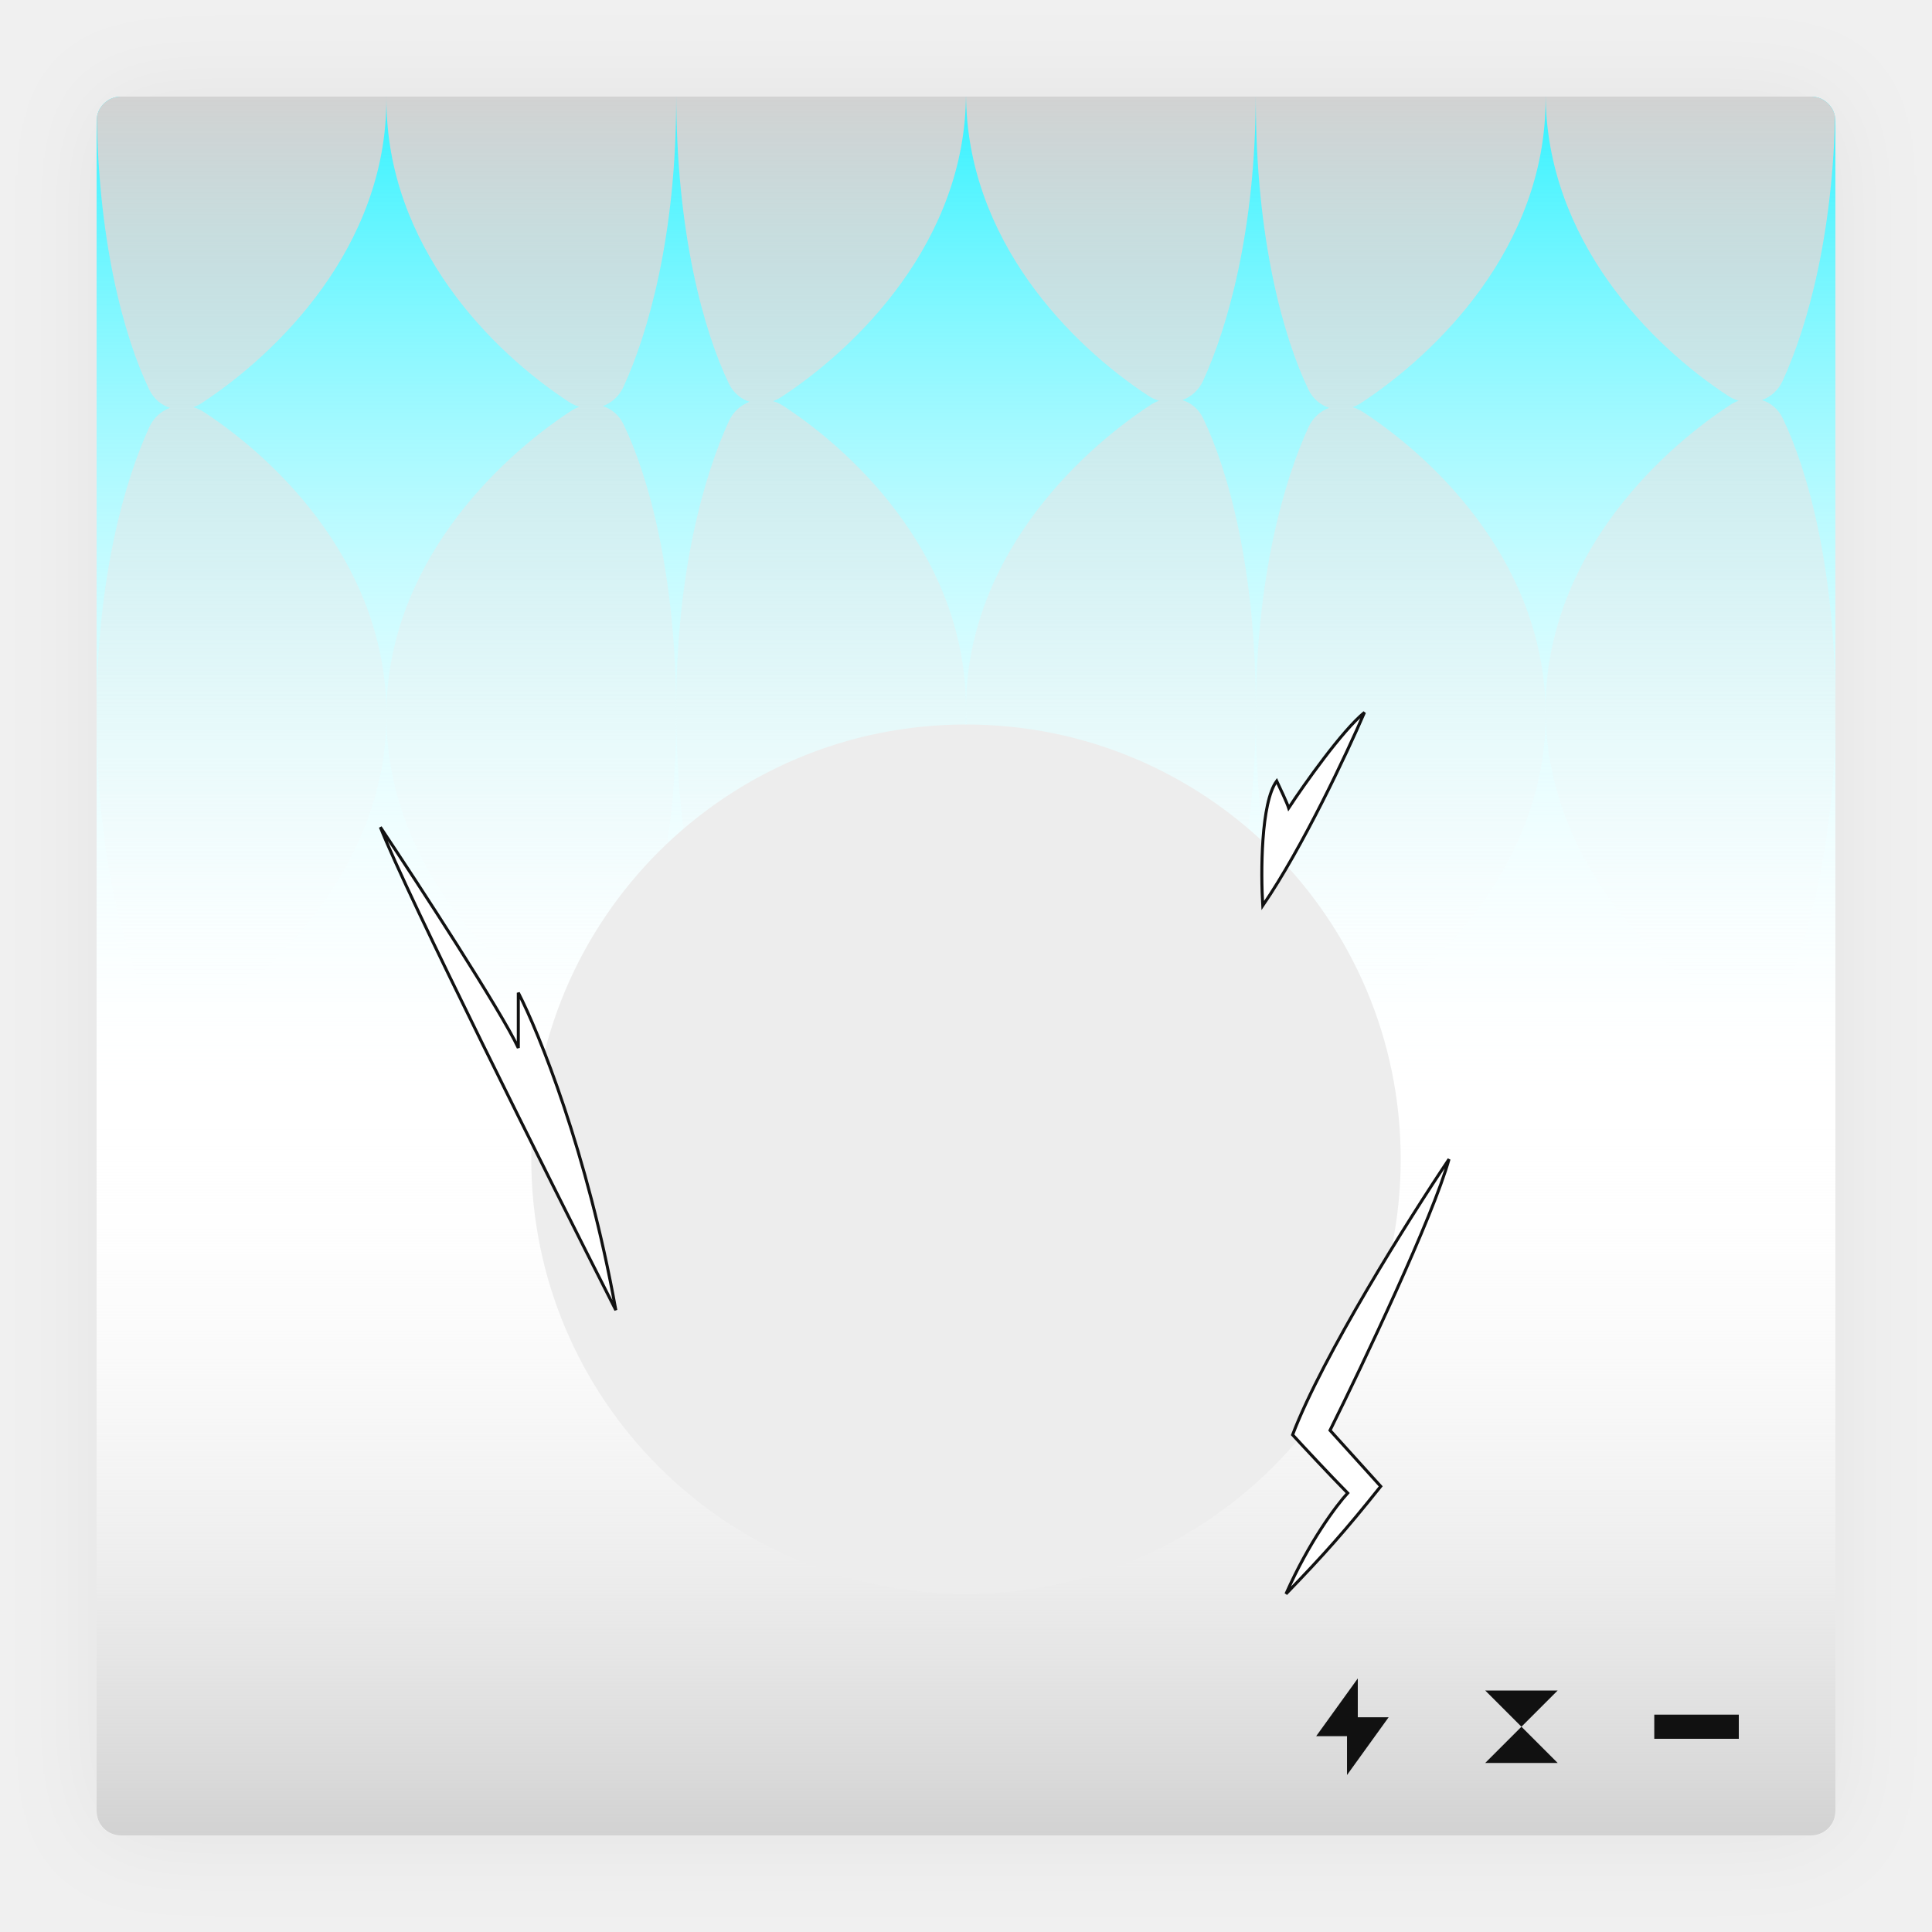
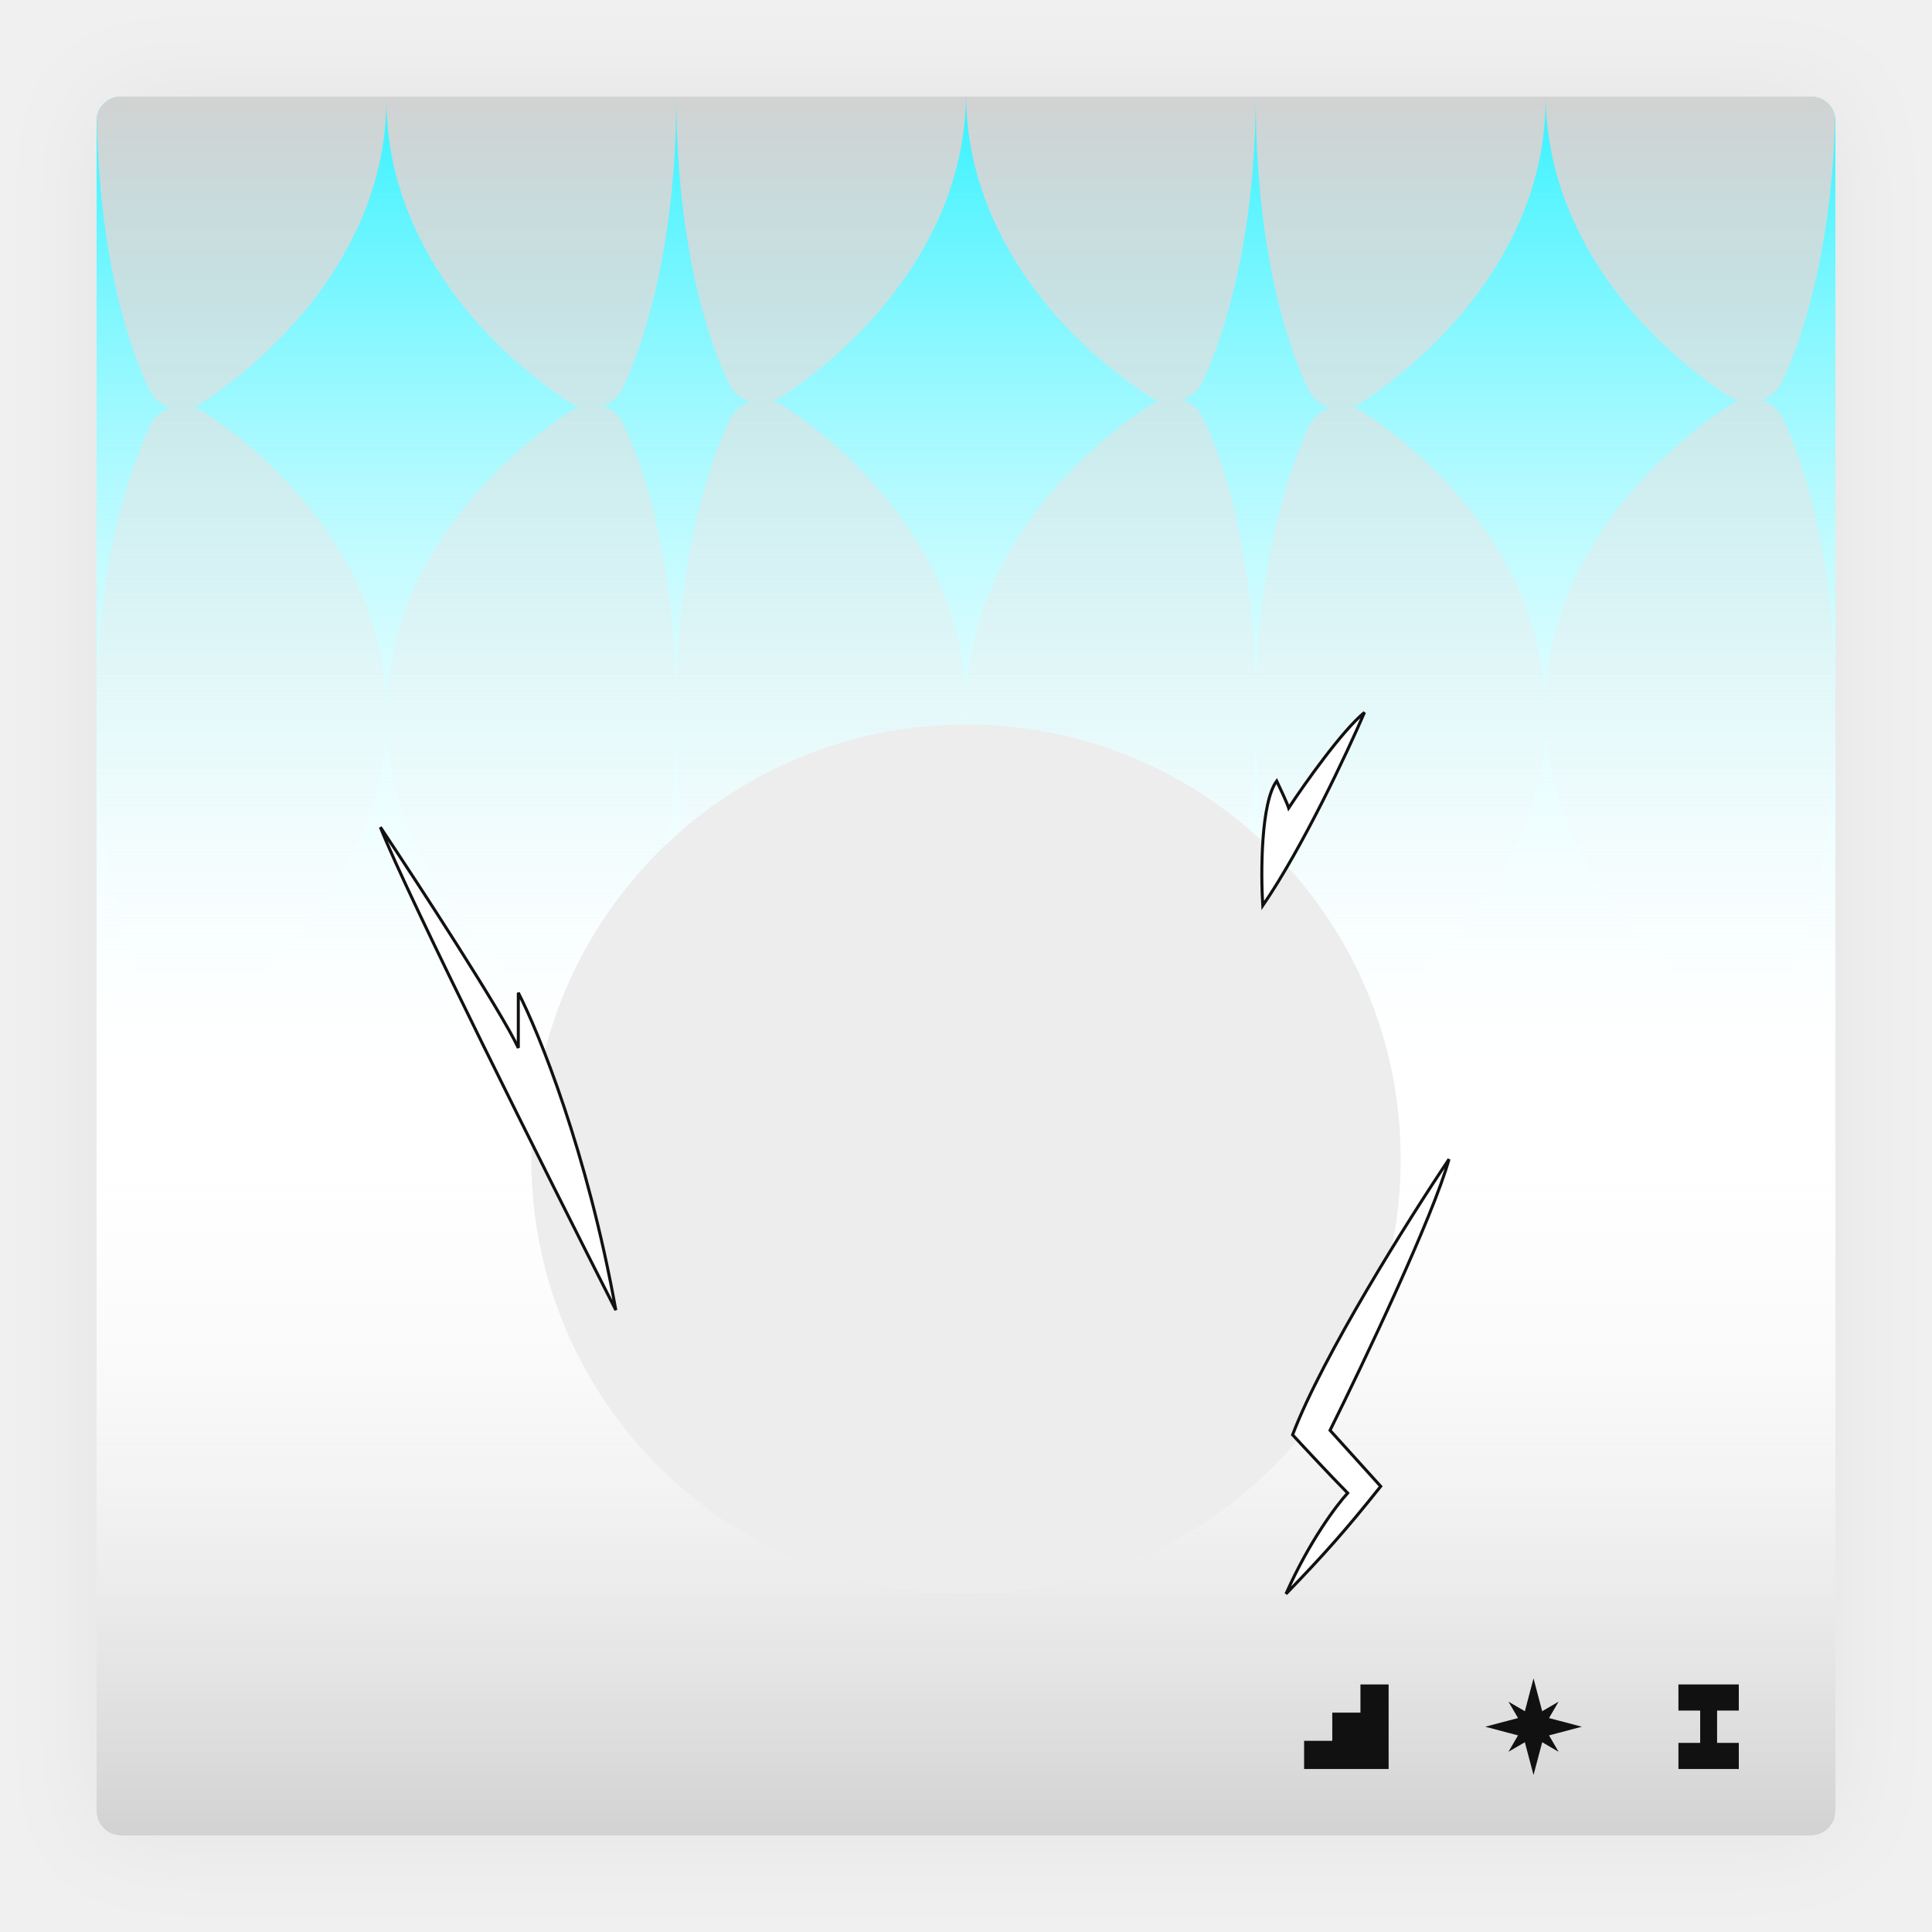
<svg xmlns="http://www.w3.org/2000/svg" width="320" height="320" viewBox="0 0 320 320" fill="none">
-   <g filter="url(#filter0_d_336_1109)">
-     <g clip-path="url(#clip0_336_1109)">
+   <g filter="url(#filter0_d_382_515)">
+     <g clip-path="url(#clip0_382_515)">
      <rect x="16" y="16" width="288" height="288" rx="4" fill="white" />
-       <rect x="16" y="184" width="288" height="120" fill="url(#paint0_linear_336_1109)" />
-       <rect x="304" y="184" width="288" height="168" transform="rotate(-180 304 184)" fill="url(#paint1_linear_336_1109)" />
-       <path fill-rule="evenodd" clip-rule="evenodd" d="M286.565 -34.927C274.166 -26.813 256 -9.172 256 15.408C256 39.839 273.595 57.297 286.187 65.544C286.757 65.917 287.357 66.192 287.968 66.372C287.487 66.544 287.016 66.778 286.565 67.073C274.166 75.187 256 92.828 256 117.408C256 141.839 273.595 159.297 286.187 167.544C289.441 169.675 293.655 168.587 295.277 165.052C299.279 156.331 304 140.216 304 117.408C304 94.225 299.415 77.86 295.273 69.276C294.531 67.738 293.276 66.719 291.836 66.267C293.292 65.738 294.547 64.643 295.277 63.052C299.279 54.331 304 38.216 304 15.408C304 -7.774 299.415 -24.14 295.273 -32.724C293.666 -36.053 289.658 -36.951 286.565 -34.927ZM225.435 66.743C237.834 58.629 256 40.988 256 16.408C256 -8.023 238.405 -25.481 225.813 -33.727C222.559 -35.858 218.345 -34.771 216.723 -31.236C212.721 -22.514 208 -6.4 208 16.408C208 39.591 212.585 55.956 216.727 64.54C217.469 66.078 218.724 67.097 220.164 67.549C218.708 68.078 217.453 69.174 216.723 70.764C212.721 79.486 208 95.6 208 118.408C208 141.591 212.585 157.956 216.727 166.54C218.334 169.869 222.342 170.768 225.435 168.743C237.834 160.629 256 142.988 256 118.408C256 93.977 238.405 76.519 225.813 68.273C225.243 67.899 224.643 67.624 224.032 67.444C224.513 67.272 224.984 67.039 225.435 66.743ZM64 16.408C64 -8.172 82.166 -25.813 94.565 -33.927C97.658 -35.951 101.666 -35.053 103.273 -31.724C107.415 -23.14 112 -6.774 112 16.408C112 39.216 107.279 55.331 103.277 64.052C102.547 65.643 101.292 66.738 99.836 67.267C101.276 67.719 102.531 68.738 103.273 70.276C107.415 78.86 112 95.225 112 118.408C112 141.216 107.279 157.331 103.277 166.052C101.655 169.587 97.441 170.675 94.187 168.544C81.595 160.297 64 142.839 64 118.408C64 93.828 82.166 76.187 94.565 68.073C95.016 67.778 95.487 67.544 95.968 67.372C95.357 67.192 94.757 66.917 94.187 66.544C81.595 58.297 64 40.839 64 16.408ZM33.813 68.273C46.405 76.519 64 93.977 64 118.408C64 142.988 45.834 160.629 33.435 168.743C30.342 170.768 26.334 169.869 24.727 166.54C20.585 157.956 16 141.591 16 118.408C16 95.6 20.721 79.486 24.723 70.764C25.453 69.174 26.708 68.078 28.164 67.549C26.724 67.097 25.469 66.078 24.727 64.54C20.585 55.956 16 39.591 16 16.408C16 -6.4 20.721 -22.514 24.723 -31.236C26.345 -34.771 30.559 -35.858 33.813 -33.727C46.405 -25.481 64 -8.023 64 16.408C64 40.988 45.834 58.629 33.435 66.743C32.984 67.039 32.513 67.272 32.032 67.444C32.643 67.624 33.243 67.899 33.813 68.273ZM160 15.408C160 -9.172 178.166 -26.813 190.565 -34.927C193.658 -36.951 197.666 -36.053 199.273 -32.724C203.415 -24.14 208 -7.774 208 15.408C208 38.216 203.279 54.331 199.277 63.052C198.547 64.643 197.292 65.738 195.836 66.267C197.276 66.719 198.531 67.738 199.273 69.276C203.415 77.86 208 94.225 208 117.408C208 140.216 203.279 156.331 199.277 165.052C197.655 168.587 193.441 169.675 190.187 167.544C177.595 159.297 160 141.839 160 117.408C160 92.828 178.166 75.187 190.565 67.073C191.016 66.778 191.487 66.544 191.968 66.372C191.357 66.192 190.757 65.917 190.187 65.544C177.595 57.297 160 39.839 160 15.408ZM124.164 66.549C122.724 66.097 121.469 65.078 120.727 63.54C116.585 54.956 112 38.591 112 15.408C112 -7.4 116.721 -23.514 120.723 -32.236C122.345 -35.771 126.559 -36.858 129.813 -34.727C142.405 -26.481 160 -9.023 160 15.408C160 39.988 141.834 57.629 129.435 65.743C128.984 66.039 128.513 66.272 128.032 66.444C128.643 66.624 129.243 66.899 129.813 67.273C142.405 75.519 160 92.977 160 117.408C160 141.988 141.834 159.629 129.435 167.743C126.342 169.768 122.334 168.869 120.727 165.54C116.585 156.956 112 140.591 112 117.408C112 94.6 116.721 78.486 120.723 69.764C121.453 68.174 122.708 67.078 124.164 66.549Z" fill="url(#paint2_linear_336_1109)" />
+       <rect x="16" y="184" width="288" height="120" fill="url(#paint0_linear_382_515)" />
+       <rect x="304" y="184" width="288" height="168" transform="rotate(-180 304 184)" fill="url(#paint1_linear_382_515)" />
+       <path fill-rule="evenodd" clip-rule="evenodd" d="M286.565 -34.927C274.166 -26.813 256 -9.172 256 15.408C256 39.839 273.595 57.297 286.187 65.544C286.757 65.917 287.357 66.192 287.968 66.372C287.487 66.544 287.016 66.778 286.565 67.073C274.166 75.187 256 92.828 256 117.408C256 141.839 273.595 159.297 286.187 167.544C289.441 169.675 293.655 168.587 295.277 165.052C299.279 156.331 304 140.216 304 117.408C304 94.225 299.415 77.86 295.273 69.276C294.531 67.738 293.276 66.719 291.836 66.267C293.292 65.738 294.547 64.643 295.277 63.052C299.279 54.331 304 38.216 304 15.408C304 -7.774 299.415 -24.14 295.273 -32.724C293.666 -36.053 289.658 -36.951 286.565 -34.927ZM225.435 66.743C237.834 58.629 256 40.988 256 16.408C256 -8.023 238.405 -25.481 225.813 -33.727C222.559 -35.858 218.345 -34.771 216.723 -31.236C212.721 -22.514 208 -6.4 208 16.408C208 39.591 212.585 55.956 216.727 64.54C217.469 66.078 218.724 67.097 220.164 67.549C218.708 68.078 217.453 69.174 216.723 70.764C212.721 79.486 208 95.6 208 118.408C208 141.591 212.585 157.956 216.727 166.54C218.334 169.869 222.342 170.768 225.435 168.743C237.834 160.629 256 142.988 256 118.408C256 93.977 238.405 76.519 225.813 68.273C225.243 67.899 224.643 67.624 224.032 67.444C224.513 67.272 224.984 67.039 225.435 66.743ZM64 16.408C64 -8.172 82.166 -25.813 94.565 -33.927C97.658 -35.951 101.666 -35.053 103.273 -31.724C107.415 -23.14 112 -6.774 112 16.408C112 39.216 107.279 55.331 103.277 64.052C102.547 65.643 101.292 66.738 99.836 67.267C101.276 67.719 102.531 68.738 103.273 70.276C107.415 78.86 112 95.225 112 118.408C112 141.216 107.279 157.331 103.277 166.052C101.655 169.587 97.441 170.675 94.187 168.544C81.595 160.297 64 142.839 64 118.408C64 93.828 82.166 76.187 94.565 68.073C95.016 67.778 95.487 67.544 95.968 67.372C95.357 67.192 94.757 66.917 94.187 66.544C81.595 58.297 64 40.839 64 16.408ZM33.813 68.273C46.405 76.519 64 93.977 64 118.408C64 142.988 45.834 160.629 33.435 168.743C30.342 170.768 26.334 169.869 24.727 166.54C20.585 157.956 16 141.591 16 118.408C16 95.6 20.721 79.486 24.723 70.764C25.453 69.174 26.708 68.078 28.164 67.549C26.724 67.097 25.469 66.078 24.727 64.54C20.585 55.956 16 39.591 16 16.408C16 -6.4 20.721 -22.514 24.723 -31.236C26.345 -34.771 30.559 -35.858 33.813 -33.727C46.405 -25.481 64 -8.023 64 16.408C64 40.988 45.834 58.629 33.435 66.743C32.984 67.039 32.513 67.272 32.032 67.444C32.643 67.624 33.243 67.899 33.813 68.273ZM160 15.408C160 -9.172 178.166 -26.813 190.565 -34.927C193.658 -36.951 197.666 -36.053 199.273 -32.724C203.415 -24.14 208 -7.774 208 15.408C208 38.216 203.279 54.331 199.277 63.052C198.547 64.643 197.292 65.738 195.836 66.267C197.276 66.719 198.531 67.738 199.273 69.276C203.415 77.86 208 94.225 208 117.408C208 140.216 203.279 156.331 199.277 165.052C197.655 168.587 193.441 169.675 190.187 167.544C177.595 159.297 160 141.839 160 117.408C160 92.828 178.166 75.187 190.565 67.073C191.016 66.778 191.487 66.544 191.968 66.372C191.357 66.192 190.757 65.917 190.187 65.544C177.595 57.297 160 39.839 160 15.408ZM124.164 66.549C122.724 66.097 121.469 65.078 120.727 63.54C116.585 54.956 112 38.591 112 15.408C112 -7.4 116.721 -23.514 120.723 -32.236C122.345 -35.771 126.559 -36.858 129.813 -34.727C142.405 -26.481 160 -9.023 160 15.408C160 39.988 141.834 57.629 129.435 65.743C128.984 66.039 128.513 66.272 128.032 66.444C128.643 66.624 129.243 66.899 129.813 67.273C142.405 75.519 160 92.977 160 117.408C160 141.988 141.834 159.629 129.435 167.743C126.342 169.768 122.334 168.869 120.727 165.54C116.585 156.956 112 140.591 112 117.408C112 94.6 116.721 78.486 120.723 69.764C121.453 68.174 122.708 67.078 124.164 66.549Z" fill="url(#paint2_linear_382_515)" />
      <circle cx="160" cy="192" r="72" fill="#EDEDED" />
      <path d="M85.849 164.429V173.571C83.012 167.476 69.434 146.651 63 137C67.412 148.276 90.838 195.032 102 217C97.273 190.79 89.263 171.032 85.849 164.429Z" fill="white" stroke="#111111" stroke-width="0.5" />
      <path d="M214.095 237.649C219.057 224.586 233.432 201.773 240 192C237.373 201.501 225.77 225.897 220.297 236.907L228.689 246.186C222.826 253.521 219.378 257.403 213 264C216.795 255.39 221.392 249.278 223.216 247.299C220.005 244.033 215.797 239.505 214.095 237.649Z" fill="white" stroke="#111111" stroke-width="0.5" />
      <path d="M211.463 129.355C208.82 132.933 208.82 144.609 209.15 150C215.758 140.366 223.137 124.652 226 118C222.3 121.028 216.088 129.814 213.445 133.828C213.181 133.002 212.013 130.502 211.463 129.355Z" fill="white" stroke="#111111" stroke-width="0.5" />
-       <path d="M230 284.435H224.893V278L218 287.565H223.107V294L230 284.435Z" fill="#111111" />
-       <path d="M246 292H258L252 286L246 292Z" fill="#111111" />
-       <path d="M246 280L252 286L258 280H246Z" fill="#111111" />
-       <path d="M288 284H274V288H288V284Z" fill="#111111" />
+       <path d="M225.333 279V283.667H220.667V288.333H216V293H220.667H225.333H230V288.333V283.667V279H225.333Z" fill="#111111" />
+       <path d="M256.572 287.435L258 287.058L262 286L258 284.942L256.572 284.565L256.623 284.471L258.152 281.848L255.529 283.377L255.435 283.435L255.058 282L254 278L252.942 282L252.565 283.435L252.471 283.377L249.848 281.848L251.377 284.471L251.435 284.565L250 284.942L246 286L250 287.058L251.435 287.435L251.377 287.529L249.848 290.152L252.471 288.623L252.565 288.572L252.942 290L254 294L255.058 290L255.435 288.572L255.529 288.623L258.152 290.152L256.623 287.529L256.572 287.435Z" fill="#111111" />
+       <path d="M288 283.325V279H278V283.325H281.603V288.675H278V293H288V288.675H284.404V283.325H288Z" fill="#111111" />
    </g>
  </g>
  <defs>
-     <filter id="filter0_d_336_1109" x="0" y="0" width="320" height="320" filterUnits="userSpaceOnUse" color-interpolation-filters="sRGB">
+     <filter id="filter0_d_382_515" x="0" y="0" width="320" height="320" filterUnits="userSpaceOnUse" color-interpolation-filters="sRGB">
      <feFlood flood-opacity="0" result="BackgroundImageFix" />
      <feColorMatrix in="SourceAlpha" type="matrix" values="0 0 0 0 0 0 0 0 0 0 0 0 0 0 0 0 0 0 127 0" result="hardAlpha" />
      <feOffset />
      <feGaussianBlur stdDeviation="8" />
      <feComposite in2="hardAlpha" operator="out" />
      <feColorMatrix type="matrix" values="0 0 0 0 0.067 0 0 0 0 0.067 0 0 0 0 0.067 0 0 0 0.05 0" />
-       <feBlend mode="normal" in2="BackgroundImageFix" result="effect1_dropShadow_336_1109" />
-       <feBlend mode="normal" in="SourceGraphic" in2="effect1_dropShadow_336_1109" result="shape" />
+       <feBlend mode="normal" in2="BackgroundImageFix" result="effect1_dropShadow_382_515" />
+       <feBlend mode="normal" in="SourceGraphic" in2="effect1_dropShadow_382_515" result="shape" />
    </filter>
-     <linearGradient id="paint0_linear_336_1109" x1="160" y1="184" x2="160" y2="304" gradientUnits="userSpaceOnUse">
+     <linearGradient id="paint0_linear_382_515" x1="160" y1="184" x2="160" y2="304" gradientUnits="userSpaceOnUse">
      <stop stop-color="white" stop-opacity="0" />
      <stop offset="1" stop-color="#D2D2D2" />
    </linearGradient>
-     <linearGradient id="paint1_linear_336_1109" x1="448" y1="184" x2="448" y2="352" gradientUnits="userSpaceOnUse">
+     <linearGradient id="paint1_linear_382_515" x1="448" y1="184" x2="448" y2="352" gradientUnits="userSpaceOnUse">
      <stop stop-color="white" stop-opacity="0" />
      <stop offset="1" stop-color="#34F2FF" />
    </linearGradient>
-     <linearGradient id="paint2_linear_336_1109" x1="160" y1="16" x2="160" y2="170" gradientUnits="userSpaceOnUse">
+     <linearGradient id="paint2_linear_382_515" x1="160" y1="16" x2="160" y2="170" gradientUnits="userSpaceOnUse">
      <stop stop-color="#D2D2D2" />
      <stop offset="1" stop-color="white" stop-opacity="0" />
    </linearGradient>
-     <clipPath id="clip0_336_1109">
+     <clipPath id="clip0_382_515">
      <rect x="16" y="16" width="288" height="288" rx="4" fill="white" />
    </clipPath>
  </defs>
</svg>
